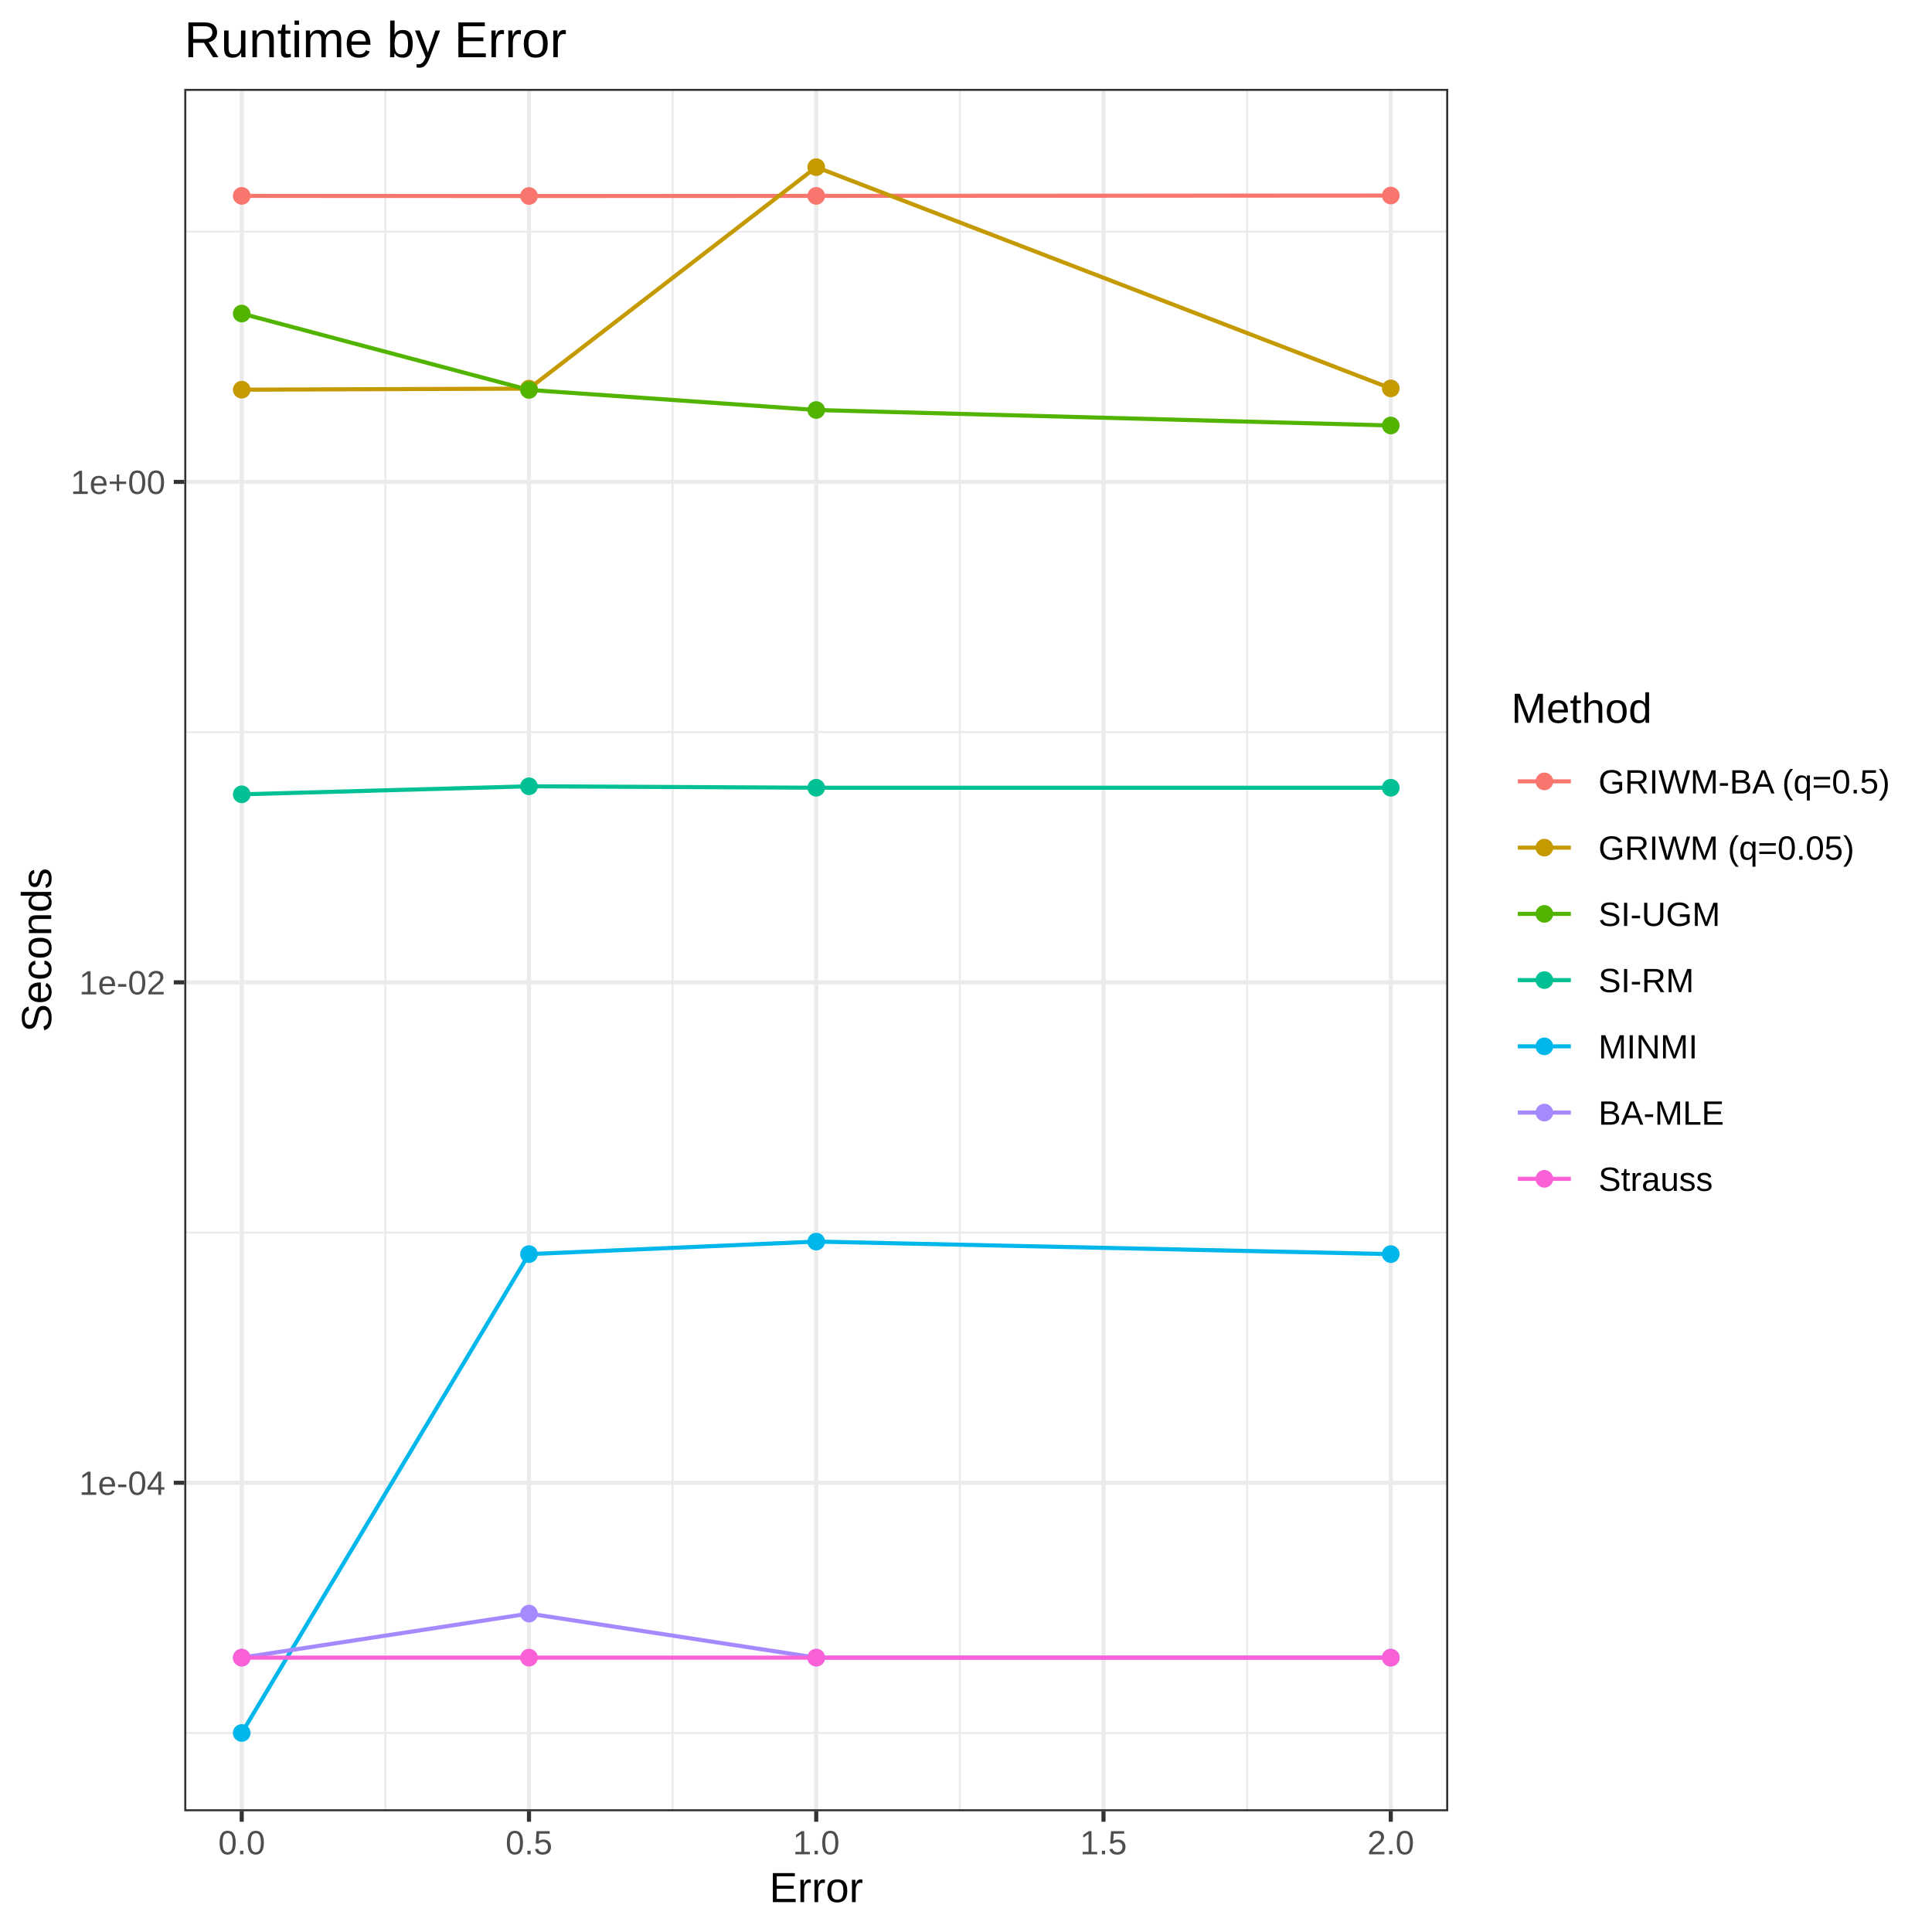
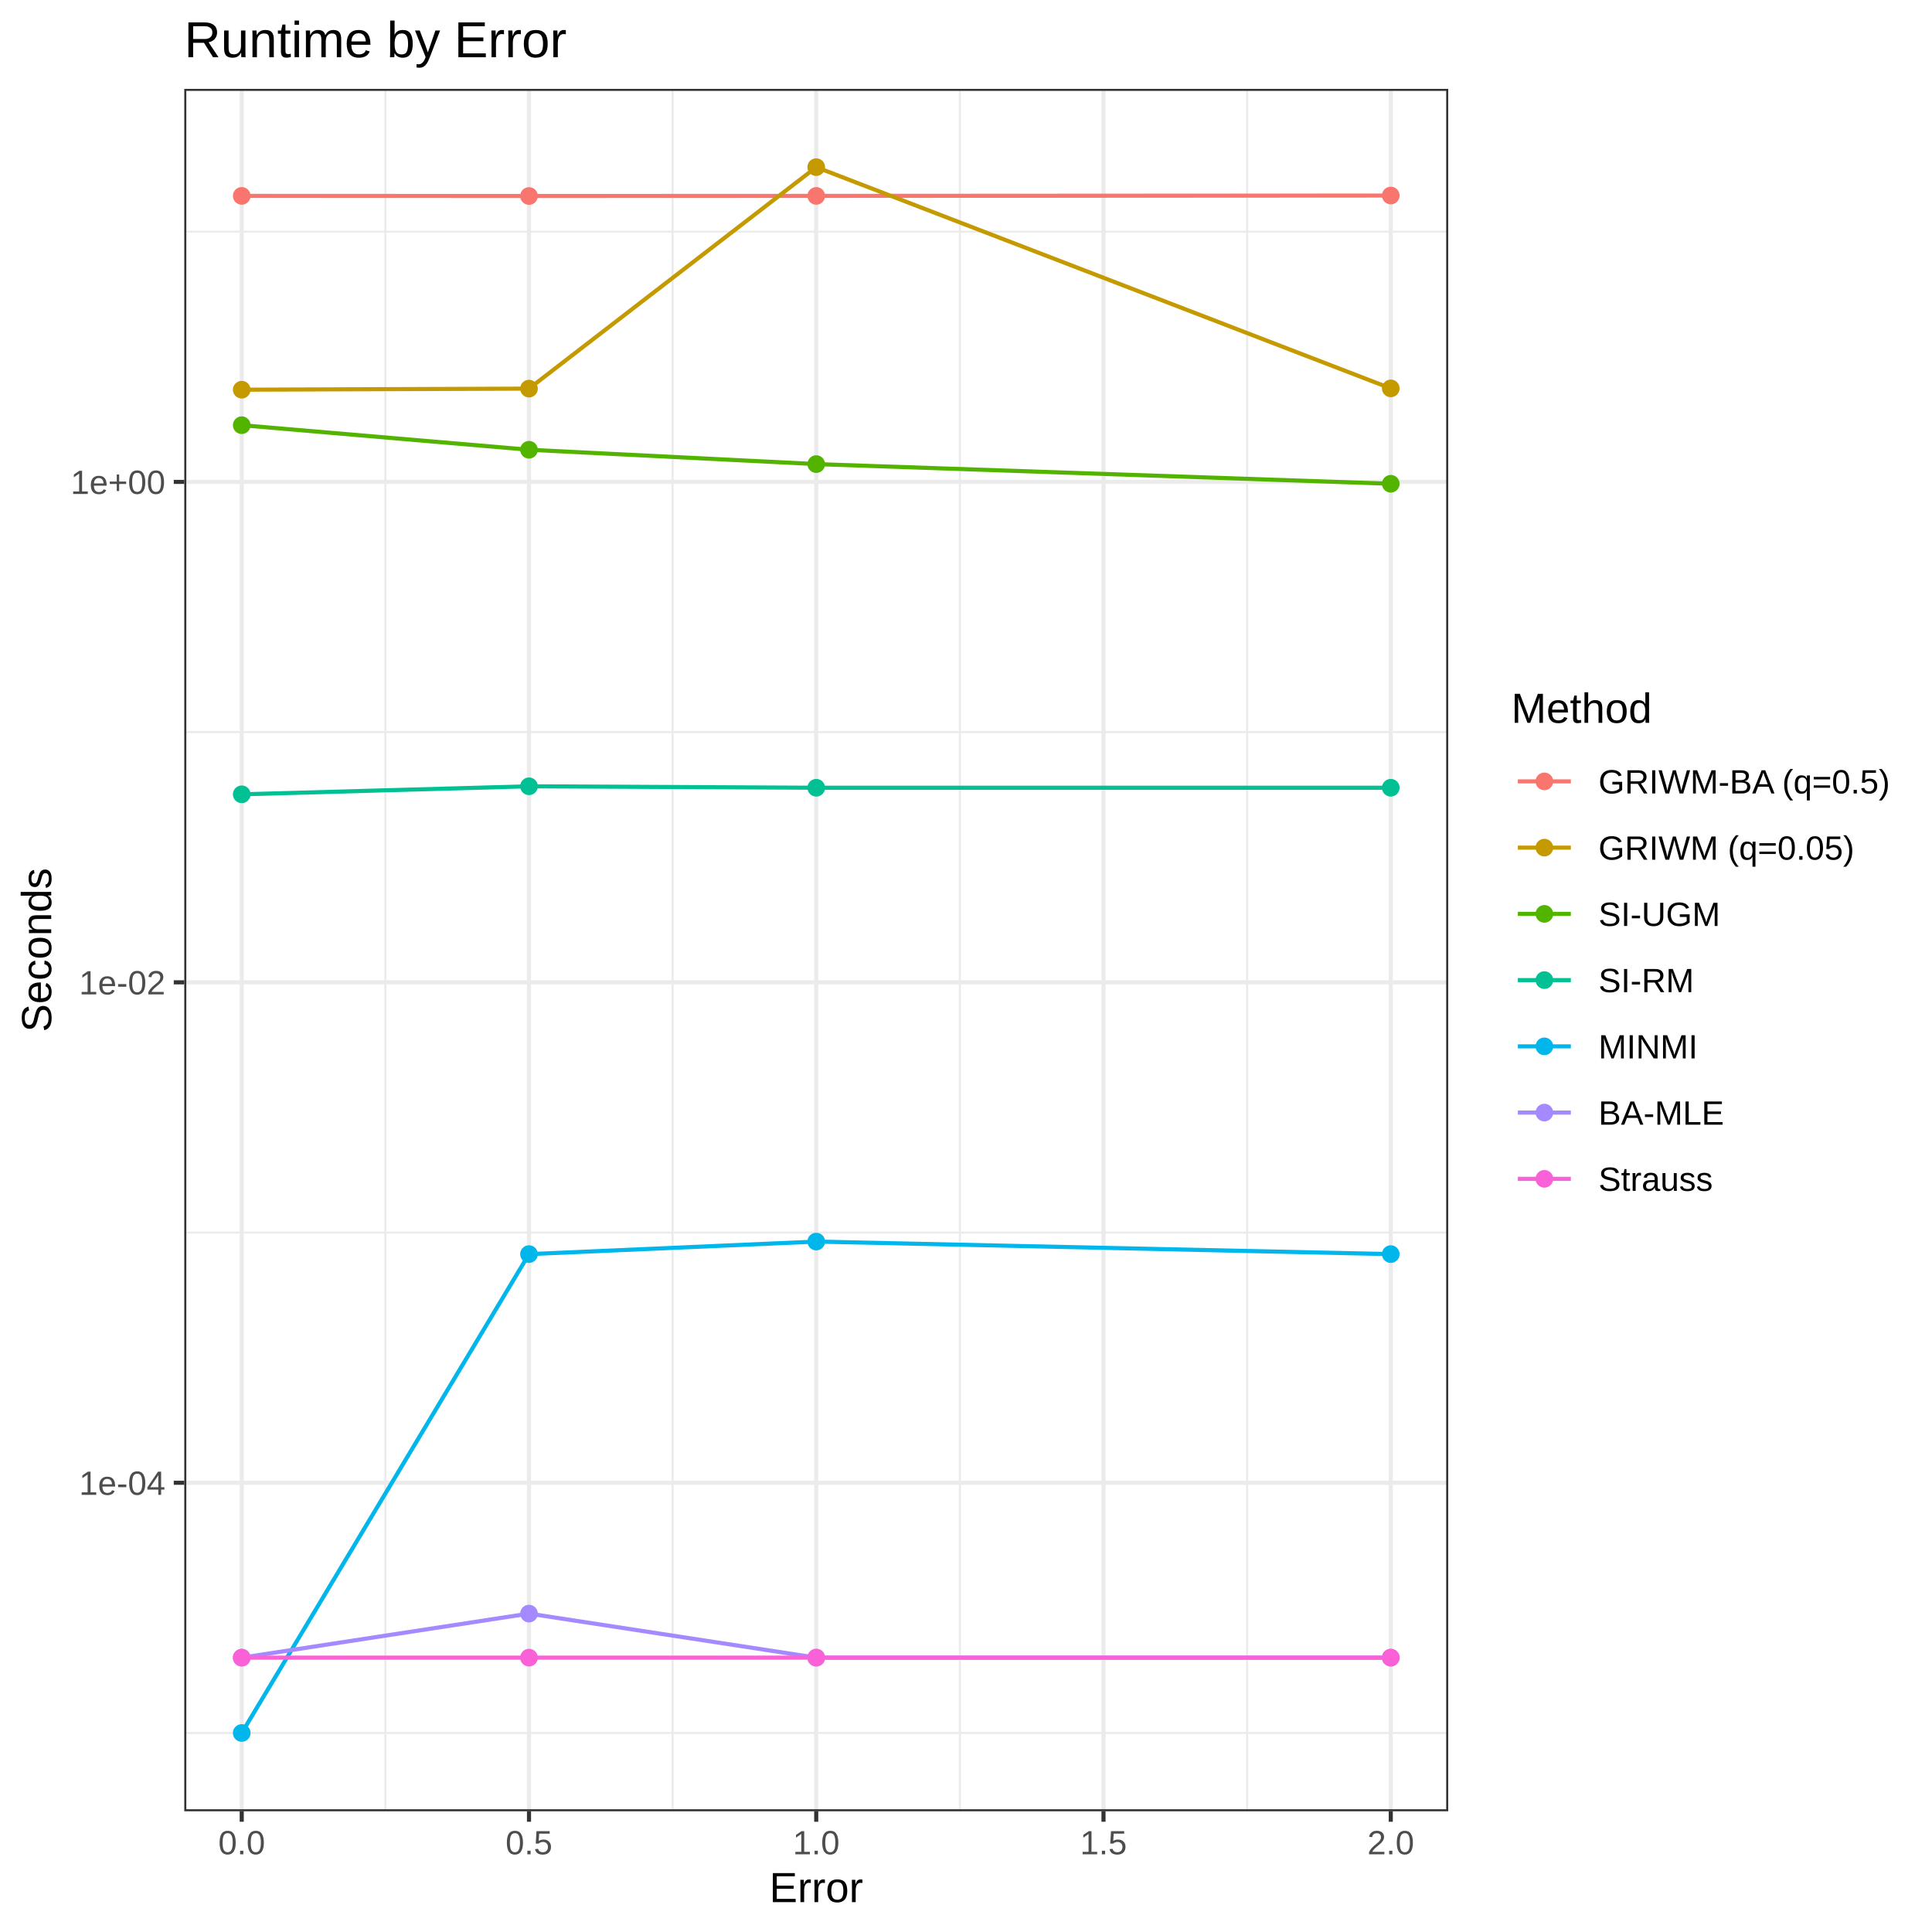
<svg xmlns="http://www.w3.org/2000/svg" class="svglite" width="504.00pt" height="504.00pt" viewBox="0 0 504.00 504.00">
  <defs>
    <style type="text/css">
    .svglite line, .svglite polyline, .svglite polygon, .svglite path, .svglite rect, .svglite circle {
      fill: none;
      stroke: #000000;
      stroke-linecap: round;
      stroke-linejoin: round;
      stroke-miterlimit: 10.00;
    }
    .svglite text {
      white-space: pre;
    }
  </style>
  </defs>
  <rect width="100%" height="100%" style="stroke: none; fill: #FFFFFF;" />
  <defs>
    <clipPath id="cpMC4wMHw1MDQuMDB8MC4wMHw1MDQuMDA=">
      <rect x="0.00" y="0.00" width="504.00" height="504.00" />
    </clipPath>
  </defs>
  <g clip-path="url(#cpMC4wMHw1MDQuMDB8MC4wMHw1MDQuMDA=)">
    <rect x="0.00" y="-0" width="504.00" height="504.00" style="stroke-width: 1.07; stroke: #FFFFFF; fill: #FFFFFF;" />
  </g>
  <defs>
    <clipPath id="cpNDguMDd8Mzc3LjgwfDIzLjE4fDQ3Mi41MA==">
      <rect x="48.07" y="23.18" width="329.73" height="449.33" />
    </clipPath>
  </defs>
  <g clip-path="url(#cpNDguMDd8Mzc3LjgwfDIzLjE4fDQ3Mi41MA==)">
    <rect x="48.07" y="23.18" width="329.73" height="449.33" style="stroke-width: 1.07; stroke: none; fill: #FFFFFF;" />
    <polyline points="48.07,452.08 377.80,452.08 " style="stroke-width: 0.53; stroke: #EBEBEB; stroke-linecap: butt;" />
    <polyline points="48.07,321.53 377.80,321.53 " style="stroke-width: 0.53; stroke: #EBEBEB; stroke-linecap: butt;" />
    <polyline points="48.07,190.98 377.80,190.98 " style="stroke-width: 0.53; stroke: #EBEBEB; stroke-linecap: butt;" />
    <polyline points="48.07,60.43 377.80,60.43 " style="stroke-width: 0.53; stroke: #EBEBEB; stroke-linecap: butt;" />
    <polyline points="100.53,472.50 100.53,23.18 " style="stroke-width: 0.53; stroke: #EBEBEB; stroke-linecap: butt;" />
    <polyline points="175.46,472.50 175.46,23.18 " style="stroke-width: 0.53; stroke: #EBEBEB; stroke-linecap: butt;" />
    <polyline points="250.40,472.50 250.40,23.18 " style="stroke-width: 0.53; stroke: #EBEBEB; stroke-linecap: butt;" />
    <polyline points="325.34,472.50 325.34,23.18 " style="stroke-width: 0.53; stroke: #EBEBEB; stroke-linecap: butt;" />
    <polyline points="48.07,386.81 377.80,386.81 " style="stroke-width: 1.07; stroke: #EBEBEB; stroke-linecap: butt;" />
    <polyline points="48.07,256.26 377.80,256.26 " style="stroke-width: 1.07; stroke: #EBEBEB; stroke-linecap: butt;" />
    <polyline points="48.07,125.71 377.80,125.71 " style="stroke-width: 1.07; stroke: #EBEBEB; stroke-linecap: butt;" />
    <polyline points="63.06,472.50 63.06,23.18 " style="stroke-width: 1.07; stroke: #EBEBEB; stroke-linecap: butt;" />
    <polyline points="138.00,472.50 138.00,23.18 " style="stroke-width: 1.07; stroke: #EBEBEB; stroke-linecap: butt;" />
    <polyline points="212.93,472.50 212.93,23.18 " style="stroke-width: 1.07; stroke: #EBEBEB; stroke-linecap: butt;" />
    <polyline points="287.87,472.50 287.87,23.18 " style="stroke-width: 1.07; stroke: #EBEBEB; stroke-linecap: butt;" />
    <polyline points="362.81,472.50 362.81,23.18 " style="stroke-width: 1.07; stroke: #EBEBEB; stroke-linecap: butt;" />
    <polyline points="63.06,51.10 138.00,51.13 212.93,51.10 362.81,51.01 " style="stroke-width: 1.07; stroke: #F8766D; stroke-linecap: butt;" />
    <polyline points="63.06,101.66 138.00,101.38 212.93,43.60 362.81,101.32 " style="stroke-width: 1.07; stroke: #C49A00; stroke-linecap: butt;" />
-     <polyline points="63.06,81.80 138.00,101.72 212.93,106.96 362.81,111.00 " style="stroke-width: 1.07; stroke: #53B400; stroke-linecap: butt;" />
+     <polyline points="63.06,110.92 138.00,117.33 212.93,121.07 362.81,126.20 " style="stroke-width: 1.07; stroke: #53B400; stroke-linecap: butt;" />
    <polyline points="63.06,207.21 138.00,205.12 212.93,205.50 362.81,205.50 " style="stroke-width: 1.07; stroke: #00C094; stroke-linecap: butt;" />
    <polyline points="63.06,452.08 138.00,327.16 212.93,323.89 362.81,327.16 " style="stroke-width: 1.07; stroke: #00B6EB; stroke-linecap: butt;" />
    <polyline points="63.06,432.43 138.00,420.94 212.93,432.43 362.81,432.43 " style="stroke-width: 1.07; stroke: #A58AFF; stroke-linecap: butt;" />
    <polyline points="63.06,432.43 138.00,432.43 212.93,432.43 362.81,432.43 " style="stroke-width: 1.07; stroke: #FB61D7; stroke-linecap: butt;" />
    <circle cx="63.06" cy="432.43" r="1.95" style="stroke-width: 0.71; stroke: #A58AFF; fill: #A58AFF;" />
    <circle cx="63.06" cy="51.10" r="1.95" style="stroke-width: 0.71; stroke: #F8766D; fill: #F8766D;" />
    <circle cx="63.06" cy="101.66" r="1.95" style="stroke-width: 0.71; stroke: #C49A00; fill: #C49A00;" />
    <circle cx="63.06" cy="452.08" r="1.95" style="stroke-width: 0.71; stroke: #00B6EB; fill: #00B6EB;" />
    <circle cx="63.06" cy="207.21" r="1.95" style="stroke-width: 0.71; stroke: #00C094; fill: #00C094;" />
-     <circle cx="63.06" cy="81.80" r="1.95" style="stroke-width: 0.71; stroke: #53B400; fill: #53B400;" />
+     <circle cx="63.06" cy="110.92" r="1.95" style="stroke-width: 0.71; stroke: #53B400; fill: #53B400;" />
    <circle cx="63.06" cy="432.43" r="1.95" style="stroke-width: 0.71; stroke: #FB61D7; fill: #FB61D7;" />
    <circle cx="138.00" cy="420.94" r="1.95" style="stroke-width: 0.71; stroke: #A58AFF; fill: #A58AFF;" />
    <circle cx="138.00" cy="51.13" r="1.95" style="stroke-width: 0.71; stroke: #F8766D; fill: #F8766D;" />
    <circle cx="138.00" cy="101.38" r="1.95" style="stroke-width: 0.71; stroke: #C49A00; fill: #C49A00;" />
    <circle cx="138.00" cy="327.16" r="1.95" style="stroke-width: 0.71; stroke: #00B6EB; fill: #00B6EB;" />
    <circle cx="138.00" cy="205.12" r="1.95" style="stroke-width: 0.71; stroke: #00C094; fill: #00C094;" />
-     <circle cx="138.00" cy="101.72" r="1.95" style="stroke-width: 0.71; stroke: #53B400; fill: #53B400;" />
+     <circle cx="138.00" cy="117.33" r="1.95" style="stroke-width: 0.71; stroke: #53B400; fill: #53B400;" />
    <circle cx="138.00" cy="432.43" r="1.95" style="stroke-width: 0.71; stroke: #FB61D7; fill: #FB61D7;" />
    <circle cx="212.93" cy="432.43" r="1.95" style="stroke-width: 0.71; stroke: #A58AFF; fill: #A58AFF;" />
    <circle cx="212.93" cy="51.10" r="1.95" style="stroke-width: 0.71; stroke: #F8766D; fill: #F8766D;" />
    <circle cx="212.93" cy="43.60" r="1.95" style="stroke-width: 0.71; stroke: #C49A00; fill: #C49A00;" />
    <circle cx="212.93" cy="323.89" r="1.95" style="stroke-width: 0.71; stroke: #00B6EB; fill: #00B6EB;" />
    <circle cx="212.93" cy="205.50" r="1.95" style="stroke-width: 0.71; stroke: #00C094; fill: #00C094;" />
-     <circle cx="212.93" cy="106.96" r="1.95" style="stroke-width: 0.71; stroke: #53B400; fill: #53B400;" />
+     <circle cx="212.93" cy="121.07" r="1.95" style="stroke-width: 0.71; stroke: #53B400; fill: #53B400;" />
    <circle cx="212.93" cy="432.43" r="1.95" style="stroke-width: 0.71; stroke: #FB61D7; fill: #FB61D7;" />
    <circle cx="362.81" cy="432.43" r="1.95" style="stroke-width: 0.71; stroke: #A58AFF; fill: #A58AFF;" />
    <circle cx="362.81" cy="51.01" r="1.95" style="stroke-width: 0.71; stroke: #F8766D; fill: #F8766D;" />
    <circle cx="362.81" cy="101.32" r="1.95" style="stroke-width: 0.71; stroke: #C49A00; fill: #C49A00;" />
    <circle cx="362.81" cy="327.16" r="1.95" style="stroke-width: 0.71; stroke: #00B6EB; fill: #00B6EB;" />
    <circle cx="362.81" cy="205.50" r="1.95" style="stroke-width: 0.71; stroke: #00C094; fill: #00C094;" />
-     <circle cx="362.81" cy="111.00" r="1.95" style="stroke-width: 0.71; stroke: #53B400; fill: #53B400;" />
+     <circle cx="362.81" cy="126.20" r="1.95" style="stroke-width: 0.71; stroke: #53B400; fill: #53B400;" />
    <circle cx="362.81" cy="432.43" r="1.95" style="stroke-width: 0.71; stroke: #FB61D7; fill: #FB61D7;" />
    <rect x="48.07" y="23.18" width="329.73" height="449.33" style="stroke-width: 1.07; stroke: #333333;" />
  </g>
  <g clip-path="url(#cpMC4wMHw1MDQuMDB8MC4wMHw1MDQuMDA=)">
    <text x="43.14" y="389.96" text-anchor="end" style="font-size: 8.80px;fill: #4D4D4D; font-family: &quot;Arial&quot;;" textLength="22.51px" lengthAdjust="spacingAndGlyphs">1e-04</text>
    <text x="43.14" y="259.41" text-anchor="end" style="font-size: 8.80px;fill: #4D4D4D; font-family: &quot;Arial&quot;;" textLength="22.51px" lengthAdjust="spacingAndGlyphs">1e-02</text>
    <text x="43.14" y="128.86" text-anchor="end" style="font-size: 8.80px;fill: #4D4D4D; font-family: &quot;Arial&quot;;" textLength="24.72px" lengthAdjust="spacingAndGlyphs">1e+00</text>
    <polyline points="45.33,386.81 48.07,386.81 " style="stroke-width: 1.07; stroke: #333333; stroke-linecap: butt;" />
    <polyline points="45.33,256.26 48.07,256.26 " style="stroke-width: 1.07; stroke: #333333; stroke-linecap: butt;" />
    <polyline points="45.33,125.71 48.07,125.71 " style="stroke-width: 1.07; stroke: #333333; stroke-linecap: butt;" />
    <polyline points="63.06,475.24 63.06,472.50 " style="stroke-width: 1.07; stroke: #333333; stroke-linecap: butt;" />
    <polyline points="138.00,475.24 138.00,472.50 " style="stroke-width: 1.07; stroke: #333333; stroke-linecap: butt;" />
    <polyline points="212.93,475.24 212.93,472.50 " style="stroke-width: 1.07; stroke: #333333; stroke-linecap: butt;" />
    <polyline points="287.87,475.24 287.87,472.50 " style="stroke-width: 1.07; stroke: #333333; stroke-linecap: butt;" />
    <polyline points="362.81,475.24 362.81,472.50 " style="stroke-width: 1.07; stroke: #333333; stroke-linecap: butt;" />
    <text x="63.06" y="483.74" text-anchor="middle" style="font-size: 8.80px;fill: #4D4D4D; font-family: &quot;Arial&quot;;" textLength="12.24px" lengthAdjust="spacingAndGlyphs">0.0</text>
    <text x="138.00" y="483.74" text-anchor="middle" style="font-size: 8.80px;fill: #4D4D4D; font-family: &quot;Arial&quot;;" textLength="12.24px" lengthAdjust="spacingAndGlyphs">0.5</text>
    <text x="212.93" y="483.74" text-anchor="middle" style="font-size: 8.80px;fill: #4D4D4D; font-family: &quot;Arial&quot;;" textLength="12.24px" lengthAdjust="spacingAndGlyphs">1.0</text>
    <text x="287.87" y="483.74" text-anchor="middle" style="font-size: 8.80px;fill: #4D4D4D; font-family: &quot;Arial&quot;;" textLength="12.24px" lengthAdjust="spacingAndGlyphs">1.5</text>
    <text x="362.81" y="483.74" text-anchor="middle" style="font-size: 8.80px;fill: #4D4D4D; font-family: &quot;Arial&quot;;" textLength="12.24px" lengthAdjust="spacingAndGlyphs">2.0</text>
    <text x="212.93" y="496.20" text-anchor="middle" style="font-size: 11.00px; font-family: &quot;Arial&quot;;" textLength="24.45px" lengthAdjust="spacingAndGlyphs">Error</text>
    <text transform="translate(13.36,247.84) rotate(-90)" text-anchor="middle" style="font-size: 11.00px; font-family: &quot;Arial&quot;;" textLength="42.82px" lengthAdjust="spacingAndGlyphs">Seconds</text>
    <rect x="388.76" y="174.04" width="109.76" height="147.59" style="stroke-width: 1.07; stroke: none; fill: #FFFFFF;" />
    <text x="394.24" y="188.56" style="font-size: 11.00px; font-family: &quot;Arial&quot;;" textLength="36.71px" lengthAdjust="spacingAndGlyphs">Method</text>
    <rect x="394.24" y="195.20" width="17.28" height="17.28" style="stroke-width: 1.07; stroke: none; fill: #FFFFFF;" />
    <line x1="395.96" y1="203.84" x2="409.79" y2="203.84" style="stroke-width: 1.07; stroke: #F8766D; stroke-linecap: butt;" />
    <circle cx="402.88" cy="203.84" r="1.95" style="stroke-width: 0.71; stroke: #F8766D; fill: #F8766D;" />
    <rect x="394.24" y="212.48" width="17.28" height="17.28" style="stroke-width: 1.07; stroke: none; fill: #FFFFFF;" />
    <line x1="395.96" y1="221.12" x2="409.79" y2="221.12" style="stroke-width: 1.07; stroke: #C49A00; stroke-linecap: butt;" />
    <circle cx="402.88" cy="221.12" r="1.95" style="stroke-width: 0.71; stroke: #C49A00; fill: #C49A00;" />
    <rect x="394.24" y="229.76" width="17.28" height="17.28" style="stroke-width: 1.07; stroke: none; fill: #FFFFFF;" />
    <line x1="395.96" y1="238.40" x2="409.79" y2="238.40" style="stroke-width: 1.07; stroke: #53B400; stroke-linecap: butt;" />
    <circle cx="402.88" cy="238.40" r="1.95" style="stroke-width: 0.71; stroke: #53B400; fill: #53B400;" />
    <rect x="394.24" y="247.04" width="17.28" height="17.28" style="stroke-width: 1.07; stroke: none; fill: #FFFFFF;" />
    <line x1="395.96" y1="255.68" x2="409.79" y2="255.68" style="stroke-width: 1.07; stroke: #00C094; stroke-linecap: butt;" />
    <circle cx="402.88" cy="255.68" r="1.95" style="stroke-width: 0.71; stroke: #00C094; fill: #00C094;" />
    <rect x="394.24" y="264.32" width="17.28" height="17.28" style="stroke-width: 1.07; stroke: none; fill: #FFFFFF;" />
    <line x1="395.96" y1="272.96" x2="409.79" y2="272.96" style="stroke-width: 1.07; stroke: #00B6EB; stroke-linecap: butt;" />
    <circle cx="402.88" cy="272.96" r="1.95" style="stroke-width: 0.71; stroke: #00B6EB; fill: #00B6EB;" />
    <rect x="394.24" y="281.60" width="17.28" height="17.28" style="stroke-width: 1.07; stroke: none; fill: #FFFFFF;" />
    <line x1="395.96" y1="290.24" x2="409.79" y2="290.24" style="stroke-width: 1.07; stroke: #A58AFF; stroke-linecap: butt;" />
    <circle cx="402.88" cy="290.24" r="1.95" style="stroke-width: 0.71; stroke: #A58AFF; fill: #A58AFF;" />
    <rect x="394.24" y="298.88" width="17.28" height="17.28" style="stroke-width: 1.07; stroke: none; fill: #FFFFFF;" />
    <line x1="395.96" y1="307.52" x2="409.79" y2="307.52" style="stroke-width: 1.07; stroke: #FB61D7; stroke-linecap: butt;" />
    <circle cx="402.88" cy="307.52" r="1.95" style="stroke-width: 0.71; stroke: #FB61D7; fill: #FB61D7;" />
    <text x="416.99" y="206.99" style="font-size: 8.80px; font-family: &quot;Arial&quot;;" textLength="76.05px" lengthAdjust="spacingAndGlyphs">GRIWM-BA (q=0.5)</text>
    <text x="416.99" y="224.27" style="font-size: 8.80px; font-family: &quot;Arial&quot;;" textLength="66.76px" lengthAdjust="spacingAndGlyphs">GRIWM (q=0.05)</text>
    <text x="416.99" y="241.55" style="font-size: 8.80px; font-family: &quot;Arial&quot;;" textLength="31.77px" lengthAdjust="spacingAndGlyphs">SI-UGM</text>
    <text x="416.99" y="258.83" style="font-size: 8.80px; font-family: &quot;Arial&quot;;" textLength="24.93px" lengthAdjust="spacingAndGlyphs">SI-RM</text>
    <text x="416.99" y="276.11" style="font-size: 8.80px; font-family: &quot;Arial&quot;;" textLength="25.91px" lengthAdjust="spacingAndGlyphs">MINMI</text>
    <text x="416.99" y="293.39" style="font-size: 8.80px; font-family: &quot;Arial&quot;;" textLength="32.76px" lengthAdjust="spacingAndGlyphs">BA-MLE</text>
    <text x="416.99" y="310.67" style="font-size: 8.80px; font-family: &quot;Arial&quot;;" textLength="29.84px" lengthAdjust="spacingAndGlyphs">Strauss</text>
    <text x="48.07" y="14.93" style="font-size: 13.20px; font-family: &quot;Arial&quot;;" textLength="99.69px" lengthAdjust="spacingAndGlyphs">Runtime by Error</text>
  </g>
</svg>
